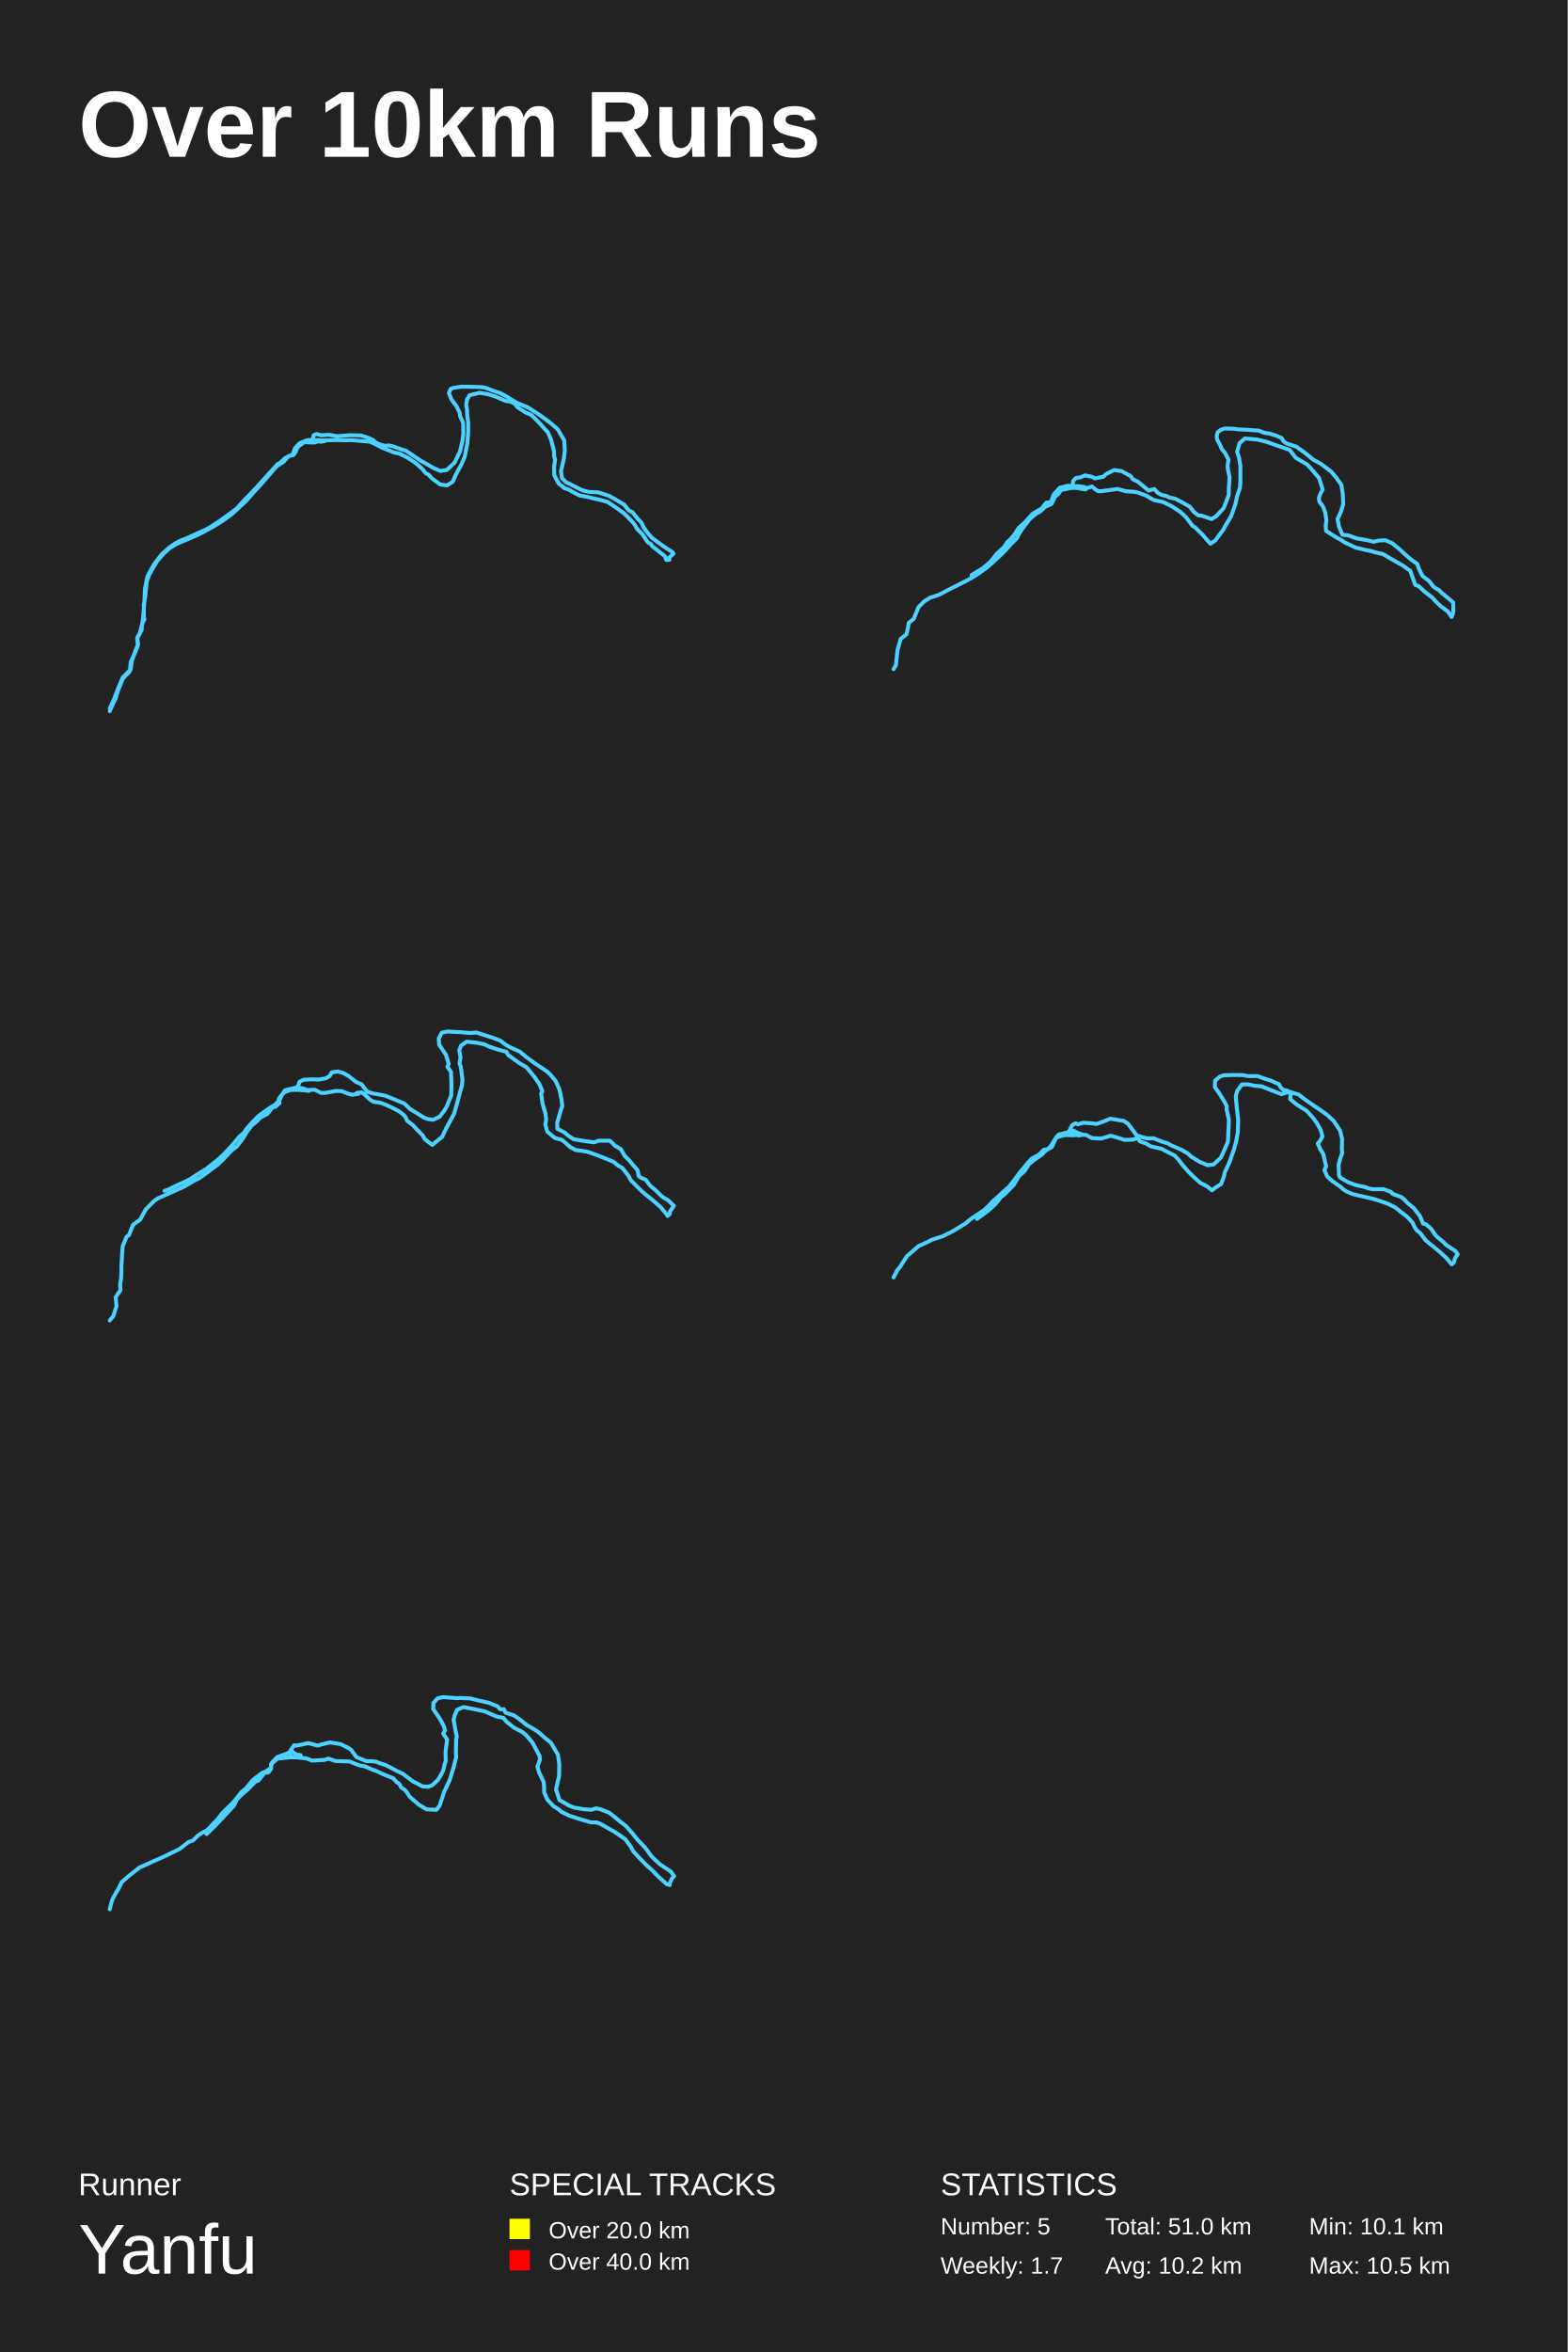
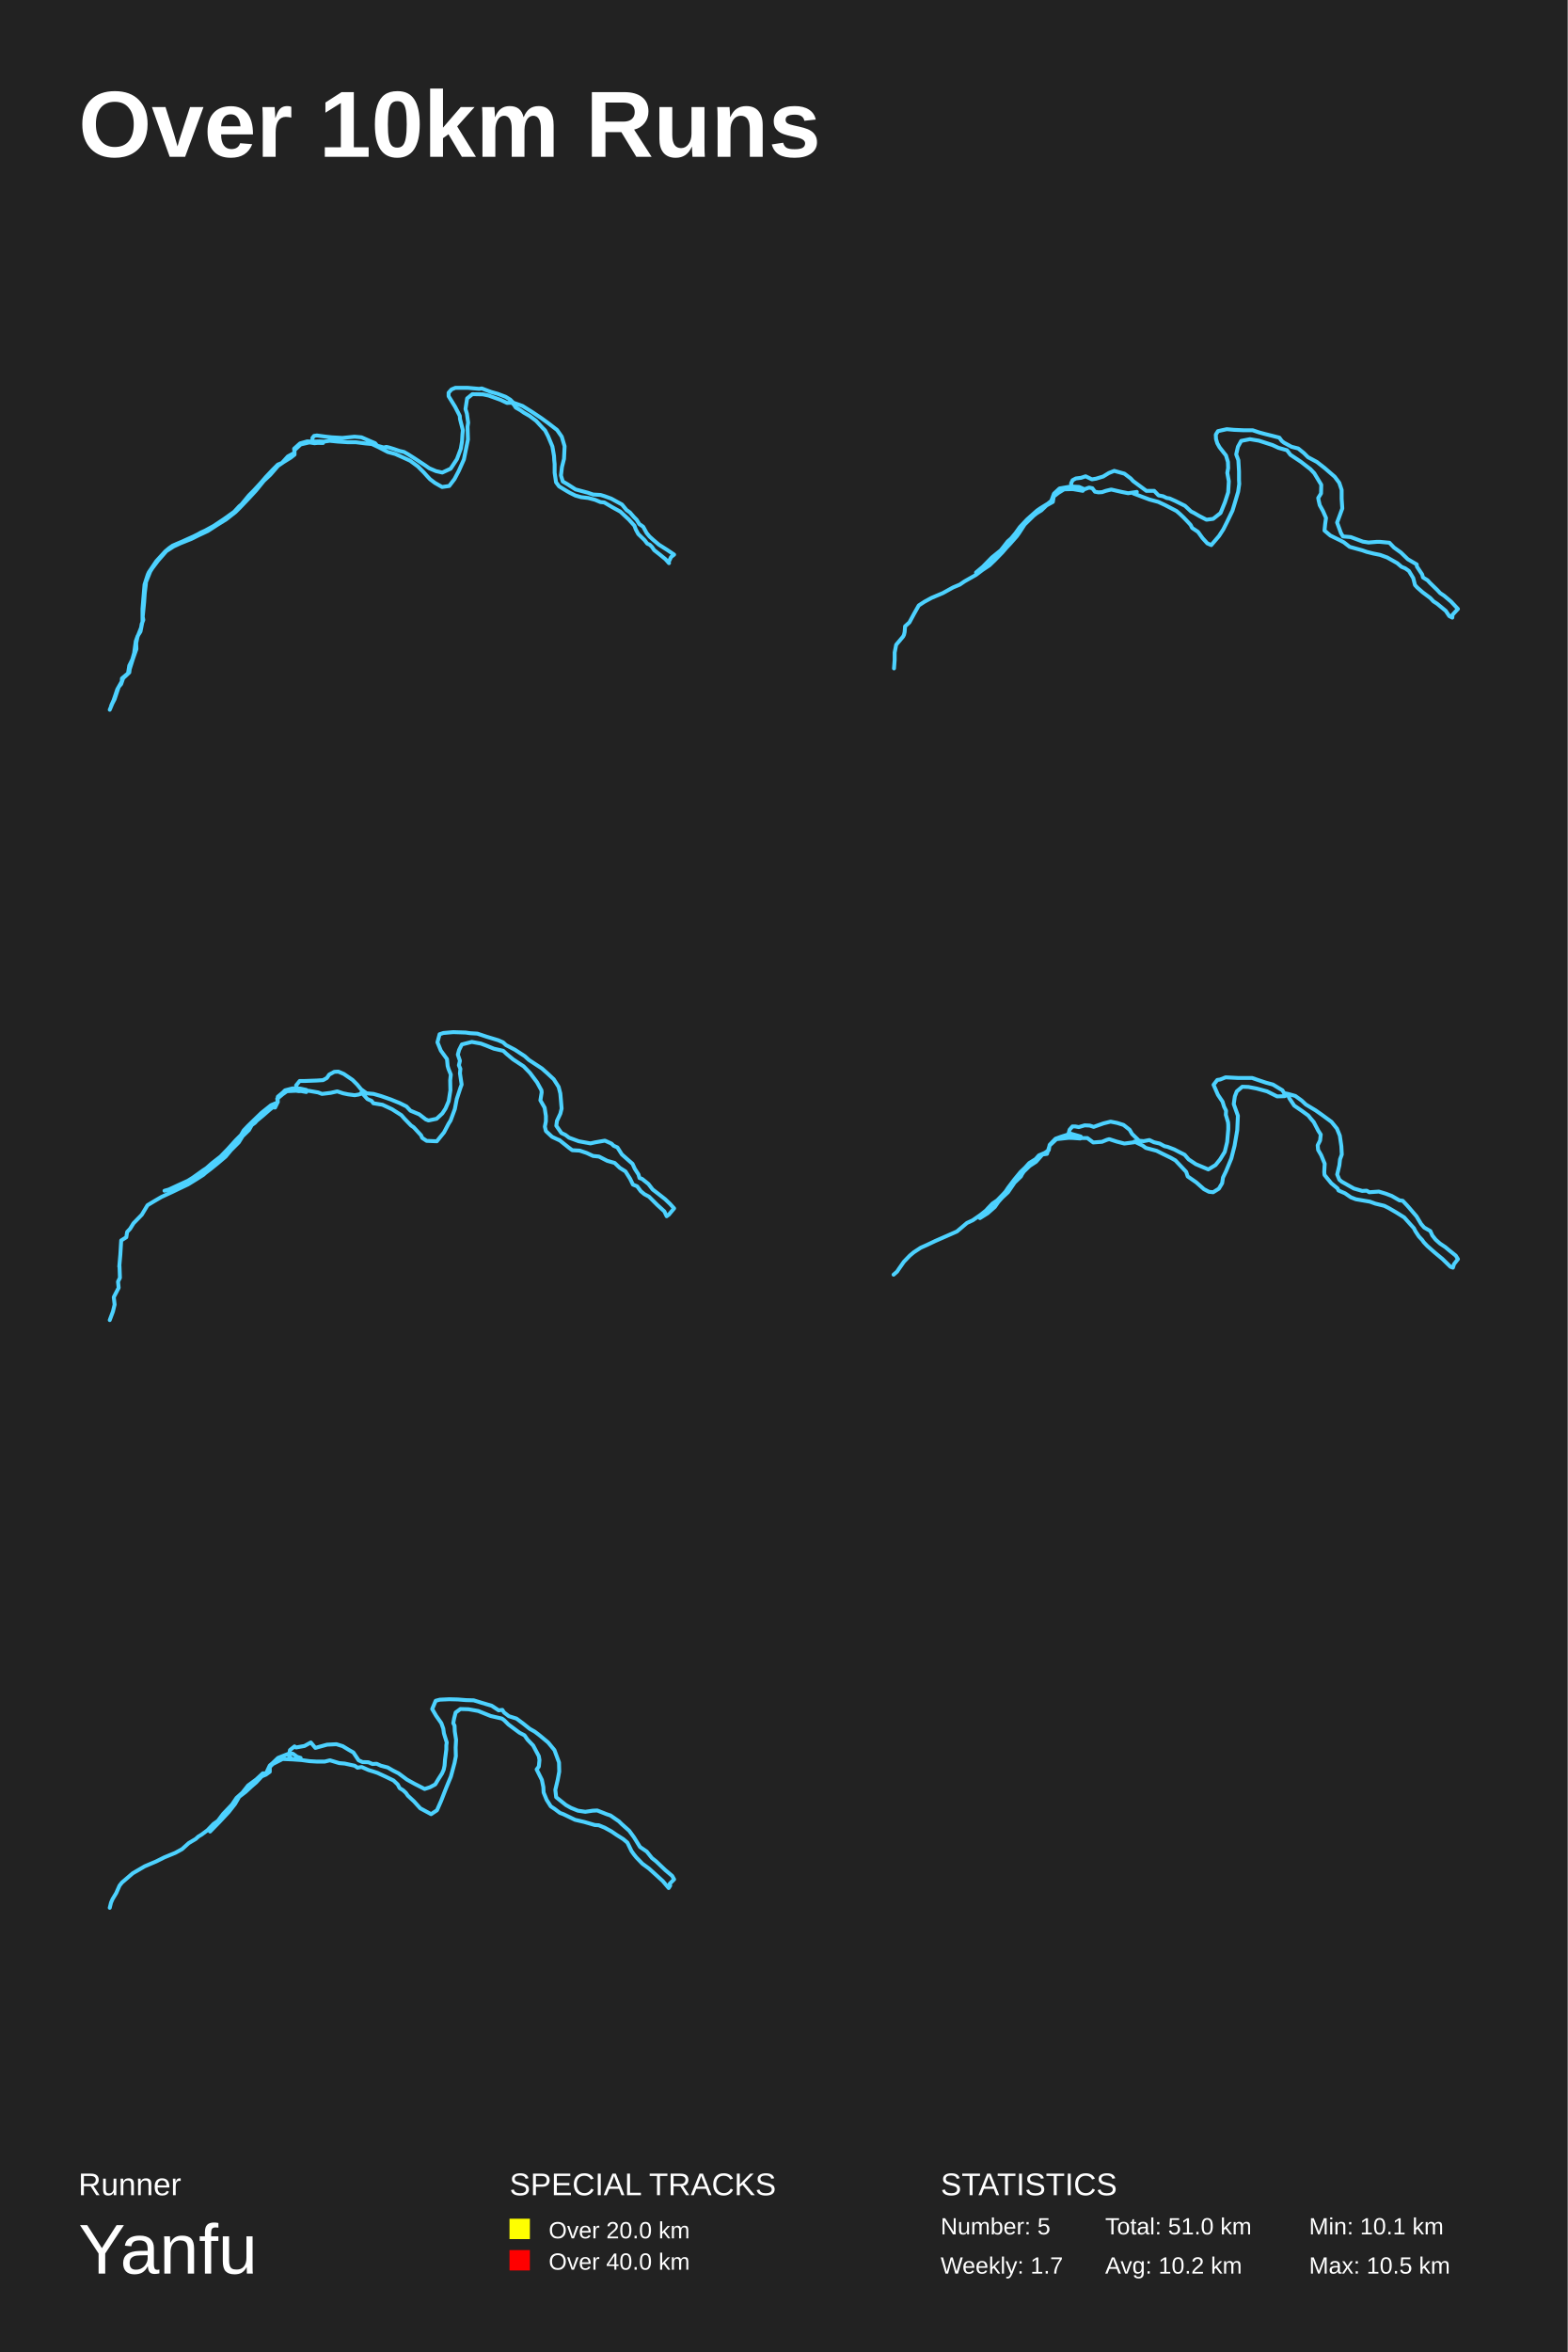
<svg xmlns="http://www.w3.org/2000/svg" baseProfile="full" height="300mm" version="1.1" viewBox="0,0,200,300" width="200mm">
  <defs />
  <rect fill="#222222" height="300" width="200" x="0" y="0" />
  <text fill="#FFFFFF" style="font-size:12px; font-family:Arial; font-weight:bold;" x="10" y="20">Over 10km Runs</text>
  <text fill="#FFFFFF" style="font-size:4px; font-family:Arial" x="10" y="280">Runner</text>
  <text fill="#FFFFFF" style="font-size:9px; font-family:Arial" x="10" y="290">Yanfu</text>
  <text fill="#FFFFFF" style="font-size:4px; font-family:Arial" x="65" y="280">SPECIAL TRACKS</text>
  <rect fill="yellow" height="2.6" width="2.6" x="65" y="283" />
  <text fill="#FFFFFF" style="font-size:3px; font-family:Arial" x="70" y="285.5">Over 20.0 km</text>
  <rect fill="red" height="2.6" width="2.6" x="65" y="287" />
  <text fill="#FFFFFF" style="font-size:3px; font-family:Arial" x="70" y="289.5">Over 40.0 km</text>
  <text fill="#FFFFFF" style="font-size:4px; font-family:Arial" x="120" y="280">STATISTICS</text>
  <text fill="#FFFFFF" style="font-size:3px; font-family:Arial" x="120" y="285">Number: 5</text>
  <text fill="#FFFFFF" style="font-size:3px; font-family:Arial" x="120" y="290">Weekly: 1.7</text>
  <text fill="#FFFFFF" style="font-size:3px; font-family:Arial" x="141" y="285">Total: 51.0 km</text>
  <text fill="#FFFFFF" style="font-size:3px; font-family:Arial" x="141" y="290">Avg: 10.2 km</text>
  <text fill="#FFFFFF" style="font-size:3px; font-family:Arial" x="167" y="285">Min: 10.1 km</text>
  <text fill="#FFFFFF" style="font-size:3px; font-family:Arial" x="167" y="290">Max: 10.5 km</text>
-   <polyline fill="none" opacity="1" points="14.0,90.37 14.544,89.204 14.803,88.504 14.933,88.141 15.321,87.208 15.658,86.405 15.995,86.094 16.591,85.472 16.669,84.461 17.161,83.399 17.575,82.388 17.498,81.351 17.834,80.755 18.171,79.46 18.301,78.293 18.43,76.609 18.482,75.157 18.793,73.576 19.104,72.955 19.622,72.022 20.633,70.7 21.565,69.87 22.058,69.508 22.602,69.171 23.068,68.937 24.001,68.575 25.244,68.004 25.607,67.849 26.203,67.564 26.799,67.253 27.991,66.475 29.286,65.542 30.193,64.869 30.763,64.221 31.462,63.495 32.136,62.795 32.991,61.888 33.561,61.24 34.571,60.126 35.426,59.193 35.737,59.037 36.385,58.415 37.344,57.975 37.603,57.223 38.199,56.549 39.131,56.161 39.805,56.109 40.686,56.135 41.074,56.161 41.567,56.161 42.759,56.135 43.899,56.161 44.754,56.135 46.023,56.238 47.215,56.342 47.888,56.653 48.718,57.094 50.194,57.69 50.997,57.871 52.112,58.441 53.096,59.115 53.873,59.815 54.314,60.359 54.677,60.541 55.117,61.033 56.153,61.785 57.034,61.914 57.76,61.448 58.122,60.592 58.874,59.219 59.288,58.26 59.625,56.549 59.729,55.15 59.729,53.906 59.599,52.895 59.573,52.17 59.47,51.651 59.573,50.977 59.91,50.407 61.205,50.096 62.242,50.278 63.175,50.563 64.548,51.159 65.04,51.211 65.506,51.392 65.765,51.599 65.999,51.936 66.698,52.377 67.009,52.584 67.786,52.921 68.719,53.854 69.444,54.658 69.885,55.124 70.299,56.083 70.662,57.456 70.688,58.156 70.818,58.649 70.688,59.556 70.714,60.618 71.284,61.681 72.035,62.277 72.528,62.432 73.149,62.795 73.978,63.21 74.885,63.365 75.74,63.573 76.44,63.728 76.751,63.806 77.554,64.039 78.849,64.92 79.678,65.542 80.093,65.957 80.715,66.605 81.026,66.994 81.259,67.46 81.932,68.108 82.451,68.886 82.71,69.223 83.046,69.378 83.228,69.689 83.668,70.026 84.808,70.933 85.015,71.425 85.404,71.4 85.352,71.14 85.922,70.622 85.767,70.415 84.73,69.741 83.772,69.041 83.202,68.626 82.71,68.082 82.166,67.357 81.829,66.657 81.362,66.19 81.181,65.957 80.715,65.361 80.222,65.102 79.601,64.35 78.642,63.78 77.683,63.236 76.802,62.951 76.258,62.795 75.17,62.743 74.289,62.536 72.838,61.81 72.243,61.525 71.698,61.007 71.569,60.1 71.932,58.519 72.061,57.456 71.983,56.187 71.18,54.787 70.455,54.139 69.548,53.439 68.564,52.74 67.346,51.962 66.024,51.418 65.247,50.977 64.781,50.666 63.848,50.148 62.838,49.811 61.905,49.448 61.335,49.371 60.299,49.345 58.874,49.319 57.837,49.474 57.501,49.604 57.267,50.122 57.604,50.977 58.252,51.833 58.666,52.714 58.692,53.051 59.081,53.932 59.107,55.072 59.107,55.409 58.977,56.29 58.692,57.56 57.993,59.011 57.008,59.944 56.179,60.074 55.143,59.608 54.677,59.322 53.614,58.726 52.319,57.845 51.775,57.482 51.412,57.379 50.712,57.145 50.091,56.912 49.547,56.809 49.21,56.886 48.666,56.757 48.044,56.524 47.603,56.135 47.059,55.876 46.023,55.539 44.598,55.513 43.018,55.642 42.007,55.461 40.971,55.513 40.375,55.357 40.012,55.513 39.935,55.876 40.064,56.187 40.919,56.342 41.437,56.264 40.453,56.316 40.116,56.446 38.82,56.394 37.965,57.016 37.732,57.612 37.421,58.053 36.825,58.156 36.204,58.882 35.349,59.426 34.986,59.815 34.053,60.903 33.25,61.836 32.266,62.899 31.411,63.884 30.374,64.843 29.623,65.542 28.379,66.449 27.291,67.123 25.918,67.875 25.244,68.212 23.819,68.834 22.472,69.404 21.669,69.896 20.866,70.622 20.037,71.581 19.493,72.488 19.026,73.343 18.715,74.198 18.664,74.743 18.534,76.039 18.353,77.127 18.353,78.656 18.43,78.993 18.119,79.589 18.068,80.341 17.524,81.403 17.627,82.155 17.264,83.036 16.798,84.358 16.694,85.317 16.513,85.679 16.073,86.12 15.632,86.612 15.425,87.183 15.036,88.141 14.751,89.1 14.363,89.878 14.0,90.707" stroke="#4DD2FF" stroke-dasharray="none" stroke-linecap="round" stroke-linejoin="round" stroke-width="0.5" />
-   <polyline fill="none" opacity="1" points="114.0,85.345 114.303,84.821 114.469,83.194 114.524,82.835 114.91,81.484 115.626,80.933 115.709,80.657 115.847,79.995 115.93,79.444 116.564,78.948 117.17,77.459 117.832,76.769 118.631,76.245 119.734,75.887 121.222,75.115 122.545,74.453 123.207,74.122 124.116,73.626 124.998,73.047 125.881,72.413 126.57,71.806 127.727,70.731 128.361,70.097 128.913,69.462 129.74,68.635 130.043,68.029 130.401,67.477 131.394,66.181 132.221,65.492 132.662,65.271 133.323,64.665 134.15,64.279 134.591,63.369 135.005,63.01 135.363,62.514 136.631,62.238 137.127,62.238 138.202,62.238 138.864,62.211 139.305,62.045 139.718,62.404 140.104,62.652 140.462,62.652 141.096,62.569 141.51,62.514 142.585,62.376 143.605,62.652 144.735,62.734 145.149,62.817 146.196,63.203 147.188,63.782 148.374,64.03 149.504,64.582 150.551,65.271 150.91,65.602 151.296,65.961 151.819,66.65 152.15,67.091 152.453,67.256 153.363,68.139 154.025,68.911 154.41,69.352 155.044,68.938 156.064,67.56 156.285,67.146 157.057,65.85 157.608,64.306 157.828,63.286 158.187,62.211 158.242,61.438 158.242,60.198 158.242,59.453 158.077,58.405 157.828,57.633 158.132,56.53 158.821,55.924 160.392,56.062 161.605,56.365 162.763,56.779 163.893,57.165 164.527,57.385 165.326,58.405 166.787,59.26 167.338,59.867 168.276,60.97 168.744,62.431 168.413,63.065 168.248,63.534 168.331,64.003 168.799,64.637 169.075,65.409 169.213,66.374 169.13,67.119 169.185,67.725 170.536,68.58 170.867,68.745 171.611,69.214 172.962,69.848 174.202,70.152 174.919,70.29 175.47,70.455 176.435,70.676 177.565,71.337 178.585,71.916 179.026,72.165 179.605,72.606 179.908,72.771 180.459,74.343 180.57,74.619 180.983,74.756 181.81,75.528 182.692,76.19 183.188,76.742 183.877,77.376 184.732,78.01 185.173,78.699 185.311,78.424 185.421,77.955 185.394,76.852 184.787,76.328 183.905,75.611 183.629,75.308 182.913,74.867 182.306,74.095 181.672,73.626 181.452,73.433 180.956,72.385 180.818,71.944 180.018,71.365 179.274,70.731 178.502,70.014 177.62,69.297 176.766,68.911 175.911,68.938 175.25,69.104 174.312,68.883 173.044,68.663 172.052,68.304 171.253,68.194 170.812,67.146 170.646,66.181 171.06,65.299 171.363,64.306 171.308,62.955 171.115,61.825 170.426,60.859 169.819,60.143 168.496,59.15 167.531,58.626 166.704,57.937 166.263,57.606 165.381,56.972 164.141,56.558 163.755,56.31 163.507,55.869 162.818,55.565 162.018,55.317 161.302,55.207 160.613,54.931 159.179,54.821 157.911,54.766 157.387,54.683 156.257,54.655 155.761,54.821 155.348,55.124 155.21,55.648 155.292,56.089 155.651,56.751 155.871,57.275 156.285,57.771 156.726,58.626 156.616,59.37 156.643,59.812 156.864,60.887 156.781,62.128 156.753,63.148 156.119,64.802 155.182,65.823 154.576,66.209 153.28,65.768 152.867,65.74 152.315,65.299 151.764,64.609 151.02,64.196 150.579,63.948 149.945,63.617 149.173,63.451 148.87,63.286 148.153,63.12 147.685,62.845 147.271,62.376 146.527,62.569 145.204,61.466 144.515,61.108 144.239,60.722 143.081,60.087 142.144,59.95 141.096,60.473 140.766,60.804 139.691,61.025 139.277,60.804 138.423,60.639 137.816,60.887 137.265,60.97 136.907,61.328 136.851,61.825 137.072,62.183 137.816,62.321 138.505,62.431 138.285,62.1 137.651,62.018 136.19,61.962 135.198,62.211 134.426,63.093 134.067,64.03 133.489,64.113 132.882,64.858 131.752,65.519 130.704,66.677 129.933,67.367 129.381,68.222 128.913,68.773 128.499,69.159 128.031,69.848 127.204,70.593 126.349,71.668 125.44,72.44 123.951,73.35" stroke="#4DD2FF" stroke-dasharray="none" stroke-linecap="round" stroke-linejoin="round" stroke-width="0.5" />
-   <polyline fill="none" opacity="1" points="14.0,168.43 14.459,167.864 14.863,166.595 14.755,165.462 15.376,164.545 15.322,163.897 15.457,162.953 15.484,162.089 15.484,161.549 15.538,160.632 15.646,158.986 16.131,157.772 16.455,157.529 16.779,156.719 16.967,156.233 17.885,155.559 18.586,154.264 19.719,153.13 20.124,152.86 21.58,152.213 22.552,151.781 23.496,151.349 24.979,150.486 25.438,150.27 26.301,149.649 26.733,149.325 27.785,148.543 28.567,147.787 29.43,146.843 30.24,146.195 31.022,145.17 31.562,144.279 32.155,143.497 32.506,143.254 32.83,142.957 33.18,142.579 34.124,142.067 34.826,141.176 35.123,141.176 35.662,140.69 35.554,140.232 35.797,139.827 36.309,139.314 37.092,139.017 38.117,139.017 39.169,139.044 40.14,138.99 40.949,139.395 41.516,139.395 42.838,139.152 43.593,139.179 44.402,139.503 44.915,139.638 45.724,139.53 45.535,139.395 46.156,139.341 46.426,139.53 47.208,140.259 47.64,140.528 48.557,140.663 49.258,140.933 50.013,141.284 50.958,141.77 51.659,142.363 51.956,142.957 52.684,143.524 53.278,144.171 53.925,144.819 54.195,145.305 55.139,146.033 56.407,145.008 56.919,143.929 57.405,143.038 57.918,142.094 58.241,140.987 58.7,139.26 58.943,138.424 58.997,137.695 58.835,136.454 58.781,136.049 58.619,135.617 58.754,134.889 58.592,133.971 58.808,133.378 59.536,132.865 60.777,133 61.748,133.189 62.369,133.485 63.583,133.89 64.608,134.16 64.824,134.565 66.199,135.563 67.17,136.13 68.142,137.317 68.789,138.235 69.194,139.152 69.032,139.476 69.221,140.798 69.598,142.094 69.679,142.768 69.571,143.416 69.706,143.982 69.841,144.36 70.785,145.143 71.676,145.386 72.134,145.763 72.728,146.303 73.429,146.681 74.751,146.87 75.075,146.951 76.127,147.329 77.098,147.706 78.285,148.192 78.824,148.651 79.391,148.975 80.173,149.973 80.497,150.567 81.063,151.133 81.441,151.511 81.9,151.97 82.385,152.375 83.194,153.022 84.247,153.94 85.002,154.83 85.164,155.1 85.46,154.83 85.46,154.533 85.973,153.805 85.245,153.103 84.516,152.671 83.572,151.754 82.952,151.241 82.385,150.486 81.765,150.216 81.495,150.027 81.333,149.244 80.821,148.678 80.254,147.976 79.714,147.463 79.202,146.573 78.447,146.141 78.204,145.871 77.799,145.494 76.423,145.494 75.776,145.709 74.616,145.548 73.186,145.305 72.512,144.873 71.972,144.414 71.109,143.982 71.082,143.2 71.217,142.768 71.541,141.608 71.729,141.095 71.649,140.286 71.379,138.99 70.893,137.884 70.192,137.047 69.787,136.67 68.708,135.941 68.25,135.644 67.117,134.808 66.307,134.133 65.039,133.566 64.419,133.189 63.825,132.73 62.908,132.379 61.883,132.055 60.804,131.705 59.887,131.758 58.7,131.651 57.054,131.57 56.353,131.731 55.975,132.46 56.029,133.27 56.892,134.538 57.243,135.698 57.081,136.076 57.54,136.724 57.567,137.56 57.594,138.262 57.567,139.719 56.973,141.176 56.704,141.635 56.083,142.444 55.274,142.822 54.599,142.741 54.087,142.552 53.143,141.959 52.333,141.473 51.605,140.771 50.958,140.501 50.337,140.232 49.177,139.773 48.53,139.638 47.613,139.476 46.857,139.26 46.129,138.316 45.401,137.992 44.456,137.236 43.782,136.859 43.081,136.67 42.325,136.778 42.055,137.263 41.516,137.56 40.653,137.695 39.789,137.668 38.764,137.722 38.225,137.965 37.982,138.613 38.36,139.044 38.872,139.071 39.412,139.152 38.818,138.882 37.901,138.694 36.768,138.963 36.363,139.071 35.986,139.611 35.662,140.313 35.123,140.879 34.151,141.5 33.018,142.309 32.236,143.092 31.454,143.982 31.13,144.468 30.51,145.008 29.781,145.898 28.648,147.14 27.704,148.003 27.138,148.435 26.355,149.083 25.492,149.595 24.332,150.351 23.658,150.702 22.578,151.187 21.419,151.754 20.987,151.889" stroke="#4DD2FF" stroke-dasharray="none" stroke-linecap="round" stroke-linejoin="round" stroke-width="0.5" />
-   <polyline fill="none" opacity="1" points="124.636,155.473 125.972,154.498 126.891,153.69 127.476,152.994 127.671,152.715 128.227,152.27 129.341,151.128 130.009,149.986 130.566,149.513 130.761,149.29 131.262,148.51 131.93,147.953 132.905,147.285 133.406,146.755 134.186,146.31 134.742,145.112 135.745,144.778 136.886,144.806 137.749,144.75 138.529,144.75 139.309,145.168 140.478,145.224 141.258,145.001 141.536,144.889 141.842,144.889 143.457,145.391 144.515,145.363 145.128,145.168 145.434,145.586 146.158,145.836 146.826,146.226 148.19,146.533 149.081,147.006 149.861,147.396 150.334,147.897 150.835,148.566 151.643,149.485 152.394,150.209 153.09,150.849 153.954,151.295 154.622,151.824 155.095,151.462 155.791,151.017 156.153,150.042 156.237,149.568 156.849,148.259 157.434,146.56 157.712,145.558 157.907,144.472 157.963,142.856 157.768,141.13 157.657,139.848 157.824,139.18 158.436,138.317 159.216,138.317 160.051,138.484 160.942,138.567 162.557,139.208 163.503,139.57 164.172,139.347 164.701,139.375 164.589,140.183 165.452,140.907 166.705,141.687 167.179,142.216 167.541,142.606 167.958,143.191 168.487,144.11 168.71,144.945 168.487,145.391 168.125,145.864 168.404,146.533 168.821,147.201 169.183,148.761 168.961,149.234 169.323,150.07 170.019,150.682 171.021,151.379 171.383,151.713 171.828,151.991 172.552,152.298 173.944,152.632 175.169,152.91 175.977,153.161 177.09,153.551 177.981,153.997 178.9,154.721 179.541,155.222 180.209,155.946 180.459,156.503 180.71,156.893 181.239,157.339 181.601,157.84 181.907,158.23 182.659,158.843 183.717,159.706 184.552,160.486 185.193,161.266 185.471,161.043 185.638,160.458 185.972,159.984 185.638,159.539 184.524,158.815 184.079,158.369 183.327,157.756 183.021,157.394 182.603,156.754 181.935,156.169 181.545,156.058 181.155,155.111 180.348,154.08 179.596,153.467 179.179,153.022 178.789,152.688 177.703,152.298 177.425,152.019 176.534,151.685 175.114,151.685 174.557,151.574 174.223,151.434 172.97,151.156 171.995,150.794 170.993,150.209 170.826,149.93 170.77,148.566 171.021,147.674 171.244,147.062 171.188,146.644 171.216,145.251 170.965,144.221 170.158,142.996 169.323,142.216 168.265,141.464 167.513,140.962 166.288,140.099 165.703,139.626 164.617,139.291 164.088,139.069 163.754,139.041 163.309,138.623 163.197,138.317 162.167,137.843 161.415,137.62 160.441,137.258 159.271,137.258 158.492,137.119 157.267,137.119 156.125,137.147 155.596,137.342 155.012,137.843 154.984,138.651 155.568,139.486 156.292,140.656 156.515,141.13 156.487,141.519 156.738,142.606 156.766,142.94 156.766,143.302 156.71,144.416 156.654,145.641 155.903,147.34 155.735,147.674 154.817,148.538 154.065,148.621 153.063,148.204 151.977,147.535 151.559,147.145 150.752,146.672 150.251,146.449 149.415,146.087 148.914,145.808 148.385,145.669 147.745,145.419 147.188,145.196 146.297,145.196 145.768,145.057 144.988,144.806 144.348,143.915 143.875,143.302 143.346,142.968 142.483,142.828 141.619,142.689 140.784,143.051 139.893,143.358 139.476,143.302 138.863,143.246 138.167,143.218 137.499,143.413 137.22,143.274 136.803,143.497 136.469,144.137 136.719,144.667 137.666,144.834 138.139,144.722 137.471,144.5 136.97,144.221 135.828,144.527 135.049,144.722 134.742,145.084 134.102,146.115 133.712,146.56 133.183,146.644 132.515,147.312 131.652,147.758 131.095,148.343 130.594,148.983 130.176,149.457 129.397,150.515 128.673,151.434 128.367,151.685 127.81,152.186 127.002,152.938 126.668,153.217 126.139,153.802 125.527,154.359 124.998,154.721 123.828,155.501 123.132,156.085 121.573,157.032 120.237,157.701 118.9,158.118 118.316,158.425 117.174,158.954 116.506,159.539 115.726,160.207 115.058,161.21 114.863,161.544 114.473,162.018 114.0,162.937" stroke="#4DD2FF" stroke-dasharray="none" stroke-linecap="round" stroke-linejoin="round" stroke-width="0.5" />
-   <polyline fill="none" opacity="1" points="26.355,233.94 27.543,232.779 28.704,231.534 29.865,230.29 30.224,229.516 30.943,228.797 31.606,228.244 32.546,227.277 32.988,227.083 33.734,226.143 34.26,226.06 34.591,225.59 34.564,225.037 35.393,224.318 36.968,224.153 37.797,224.153 39.096,224.291 39.787,224.567 41.363,224.484 41.888,224.318 42.828,224.623 43.574,224.65 44.597,224.678 45.481,225.037 45.896,225.176 46.587,225.314 47.526,225.728 47.886,225.839 48.964,226.337 50.152,226.807 50.622,227.332 50.926,227.498 51.175,227.996 51.617,228.272 51.921,228.631 52.253,229.157 53.413,230.18 54.436,230.788 55.68,230.843 56.094,230.29 56.647,228.604 57.366,227.056 57.836,225.535 58.195,224.153 58.167,223.6 58.195,221.858 58.278,221.526 58.029,220.282 57.946,219.784 57.863,219.397 58.002,218.817 58.306,218.098 59.107,217.738 60.296,217.96 61.843,218.291 63.308,218.927 64.22,219.121 64.607,219.591 65.575,220.365 66.68,220.945 67.178,221.388 67.952,222.3 68.394,223.157 68.836,223.959 68.891,224.429 68.56,225.341 68.781,226.088 69.361,227.304 69.417,227.913 69.417,228.604 69.831,229.544 70.605,230.373 71.351,230.843 71.6,231.092 72.678,231.617 74.253,232.115 75.414,232.447 76.078,232.447 76.575,232.613 77.625,233.221 78.372,233.636 78.952,234.023 79.781,234.603 80.472,235.543 80.776,236.124 81.136,236.511 81.384,236.787 82.462,237.893 83.236,238.585 83.955,239.331 85.06,240.326 85.447,240.437 85.364,240.382 85.724,239.608 86.0,239.303 85.585,238.723 84.176,237.783 83.236,236.898 83.043,236.677 82.296,235.654 81.357,234.686 80.666,233.829 79.836,232.889 79.173,232.392 78.482,231.811 77.708,231.203 76.63,230.788 76.05,230.65 75.442,230.843 74.447,230.76 73.258,230.567 72.623,230.318 71.379,229.599 70.937,228.244 71.102,227.47 71.324,226.53 71.351,225.01 71.185,223.821 70.273,222.273 69.417,221.581 68.864,221.084 68.587,220.863 68.117,220.558 67.205,220.033 66.127,219.176 65.547,218.789 64.497,218.457 64.276,218.015 63.806,218.015 63.502,217.655 62.341,217.185 60.987,216.881 59.964,216.632 58.637,216.577 58.306,216.605 56.537,216.467 55.818,216.632 55.293,217.213 55.265,217.987 56.15,219.287 56.592,220.116 56.785,220.697 56.537,221.111 57.034,221.858 57.007,222.217 56.951,222.577 56.841,223.461 56.868,224.623 56.702,225.12 56.537,225.839 56.233,226.42 55.873,227.028 55.127,227.719 54.602,227.913 53.911,227.857 53.137,227.443 52.722,227.249 51.396,226.254 50.539,225.839 49.876,225.48 49.157,225.12 48.273,224.844 47.996,224.706 47.443,224.65 46.697,224.623 46.172,224.401 45.481,224.125 44.79,223.185 44.403,222.936 43.463,222.466 42.081,222.245 40.948,222.521 40.534,222.66 40.064,222.521 39.29,222.328 38.516,222.521 37.77,222.66 37.521,222.604 36.913,223.517 37.134,224.07 37.714,224.153 38.433,224.18 38.322,223.848 37.853,223.821 37.245,223.406 36.332,223.766 35.365,224.125 34.702,224.816 34.564,225.507 33.845,226.005 33.458,226.116 32.242,227.056 31.385,228.106 30.832,228.549 29.865,229.765 29.34,230.318 29.008,230.622 28.372,231.258 27.709,232.115 27.239,232.585 26.465,233.414 25.608,233.884 25.249,234.133 24.641,234.742 24.033,234.963 22.9,235.847 21.711,236.428 20.91,236.815 19.362,237.506 17.814,238.197 16.432,239.276 15.52,240.078 15.078,240.99 14.829,241.377 14.387,242.179 14.221,242.621 14.0,243.533" stroke="#4DD2FF" stroke-dasharray="none" stroke-linecap="round" stroke-linejoin="round" stroke-width="0.5" />
+   <polyline fill="none" opacity="1" points="14.182,90.012 14.493,89.311 14.753,88.557 14.961,87.934 15.532,86.921 15.558,86.531 16.337,85.882 16.493,84.895 16.882,84.116 17.116,83.285 17.323,81.779 17.557,81.129 17.921,80.558 18.18,79.259 18.18,77.675 18.31,76.091 18.44,74.558 18.855,73.286 18.985,73 19.946,71.571 21.088,70.325 21.582,69.909 22.023,69.597 22.62,69.338 23.114,69.13 24.671,68.429 25.295,68.117 25.606,67.935 26.177,67.675 27.268,67.078 28.592,66.195 29.864,65.286 30.539,64.559 30.799,64.351 31.76,63.182 32.357,62.585 33.266,61.598 33.915,60.845 34.798,59.91 35.447,59.26 35.966,59.053 36.719,58.222 37.576,57.754 37.524,57.235 38.277,56.559 39.186,56.3 39.861,56.326 40.77,56.3 41.315,56.326 42.068,56.222 43.106,56.326 44.327,56.403 45.365,56.403 46.612,56.559 47.442,56.637 48.273,57.027 49.468,57.65 50.428,57.91 51.363,58.325 52.324,58.767 53.31,59.494 54.063,60.247 54.479,60.715 54.868,61.13 55.492,61.598 56.4,62.117 57.309,61.988 57.984,61.104 58.529,60.066 59.179,58.611 59.386,57.598 59.698,56.066 59.646,54.43 59.724,53.91 59.568,52.767 59.386,52.17 59.464,51.65 59.594,50.819 60.269,50.274 61.619,50.3 62.346,50.456 63.852,51.001 64.683,51.391 65.306,51.365 65.566,51.624 65.799,51.988 66.397,52.326 66.838,52.637 67.565,53.053 68.396,53.676 69.253,54.611 69.538,54.897 69.928,55.65 70.473,56.949 70.681,58.17 70.707,58.689 70.759,59.208 70.759,60.299 70.94,61.52 71.33,62.039 72.317,62.637 72.68,62.845 73.407,63.208 74.134,63.416 75.043,63.52 75.926,63.754 76.601,64.039 77.094,64.091 78.107,64.689 79.145,65.26 79.95,66.013 80.21,66.247 80.937,67.052 81.119,67.546 81.43,68.117 82.235,68.896 82.573,69.338 82.91,69.494 83.17,69.753 83.455,70.169 84.182,70.74 84.884,71.312 85.351,71.831 85.273,71.753 85.611,71.052 86.0,70.74 85.117,70.143 84.053,69.468 83.378,68.896 82.858,68.429 82.495,67.987 82.053,67.182 81.56,66.844 81.223,66.299 80.859,65.935 80.366,65.364 79.924,65.052 79.353,64.351 77.977,63.598 77.12,63.286 76.601,63.13 75.666,63.078 74.991,62.845 73.433,62.429 72.42,61.78 71.797,61.416 71.564,60.637 71.693,59.572 71.953,58.533 72.031,56.923 71.668,55.702 71.07,54.845 69.928,53.962 69.071,53.339 67.903,52.56 66.656,51.78 65.488,51.365 65.098,50.975 64.501,50.612 63.463,50.222 62.632,49.988 61.463,49.547 61.126,49.599 59.698,49.469 58.088,49.469 57.595,49.677 57.231,50.092 57.231,50.534 58.062,51.884 58.529,52.793 58.659,53.053 58.685,53.443 59.049,54.871 58.997,55.416 58.945,56.3 58.789,57.235 58.296,58.559 57.491,59.78 56.426,60.273 55.621,60.092 54.765,59.728 54.245,59.364 52.947,58.507 52.09,57.962 51.545,57.65 50.974,57.52 50.299,57.287 49.624,57.079 49.286,57.001 48.948,57.079 48.118,56.845 47.858,56.533 47.313,56.3 46.118,55.78 45.235,55.702 43.678,55.858 42.327,55.78 41.6,55.702 40.432,55.546 40.069,55.598 39.861,55.858 39.861,56.248 40.094,56.481 41.211,56.507 41.159,56.429 40.12,56.533 39.471,56.429 38.355,56.689 37.576,57.416 37.576,57.988 37.083,58.377 36.2,58.923 35.473,59.416 35.161,59.78 34.486,60.559 33.655,61.338 32.643,62.585 31.63,63.676 30.669,64.689 30.046,65.312 28.852,66.247 27.761,66.922 26.515,67.727 25.295,68.299 24.412,68.74 22.984,69.312 22.153,69.701 21.218,70.299 20.154,71.519 19.427,72.48 19.167,72.896 18.622,74.247 18.596,74.61 18.466,75.675 18.388,76.818 18.206,78.662 18.284,79.077 18.076,79.597 17.999,80.064 17.531,81.259 17.375,82.038 17.401,82.791 16.96,84.038 16.545,85.363 16.493,85.778 16.051,86.194 15.714,86.506 15.454,87.259 15.142,87.622 14.623,89.181 14.338,89.726 14.0,90.531" stroke="#4DD2FF" stroke-dasharray="none" stroke-linecap="round" stroke-linejoin="round" stroke-width="0.5" />
+   <polyline fill="none" opacity="1" points="114.055,85.257 114.138,84.177 114.138,83.236 114.332,82.239 115.218,81.187 115.329,80.965 115.412,80.605 115.467,79.885 116.021,79.387 116.602,78.307 117.211,77.227 117.931,76.756 118.844,76.258 120.284,75.649 121.585,74.929 122.443,74.569 123.052,74.154 124.519,73.323 125.322,72.714 126.235,72.104 126.927,71.44 127.869,70.471 128.422,69.834 128.893,69.335 129.723,68.394 130,68.006 130.72,66.899 131.882,65.763 132.27,65.459 132.851,65.099 133.516,64.462 134.318,64.019 134.429,63.327 135.038,62.856 135.758,62.413 136.754,62.385 137.114,62.413 138.332,62.413 138.941,62.191 139.356,62.275 139.689,62.718 140.131,62.801 140.602,62.773 141.073,62.607 141.765,62.441 143.093,62.745 143.924,62.911 145.031,62.745 144.588,62.939 146.637,63.714 147.772,64.019 148.602,64.407 150.097,65.182 150.512,65.542 151.01,66.013 151.592,66.622 151.896,66.954 152.09,67.342 152.837,67.84 153.419,68.643 154.028,69.308 154.526,69.529 155.522,68.366 156.076,67.508 156.574,66.511 157.239,65.127 157.599,63.936 157.958,62.718 158.097,61.721 158.069,61.222 158.069,60.142 157.986,58.702 157.709,57.955 157.931,56.986 158.346,56.238 159.453,56.017 160.616,56.21 162.332,56.764 163.107,57.124 164.187,57.429 164.63,58.01 165.958,58.896 167.176,59.838 167.675,60.364 168.561,61.831 168.533,62.939 168.173,63.521 168.228,63.825 168.367,64.434 168.782,65.182 169.17,66.068 169.059,66.843 168.976,67.674 169.723,68.311 170.969,68.92 171.439,69.169 172.187,69.751 173.792,70.194 174.346,70.388 175.232,70.609 176.062,70.775 176.976,71.108 178.249,71.828 178.803,72.298 179.273,72.492 179.744,72.824 180.298,73.738 180.519,74.624 180.796,74.929 181.488,75.538 182.484,76.286 182.872,76.701 183.343,77.006 184.45,77.919 184.893,78.584 185.28,78.778 185.308,78.418 186.0,77.67 185.114,76.729 184.228,75.981 183.73,75.649 183.37,75.261 182.429,74.347 182.125,74.015 181.543,73.655 181.433,73.267 180.768,72.271 180.74,71.994 179.606,71.329 178.72,70.471 177.834,69.834 177.253,69.225 176.062,69.114 175.647,69.114 174.595,69.197 173.875,69.086 172.325,68.505 171.329,68.422 171.08,68.006 170.581,66.65 170.83,65.985 171.246,64.85 171.163,63.604 171.163,62.496 170.858,61.582 170.277,60.807 169.031,59.727 168.007,58.924 166.872,58.315 166.346,57.789 165.626,57.207 164.768,56.986 163.799,56.46 163.522,56.238 163.218,55.823 162.249,55.574 161.363,55.352 160.644,55.158 159.813,54.881 158.678,54.881 157.433,54.826 156.519,54.743 155.993,54.854 155.384,54.992 155.107,55.435 155.135,55.989 155.301,56.543 155.578,57.041 156.076,57.678 156.408,58.093 156.657,58.924 156.685,59.699 156.574,60.309 156.768,61.388 156.685,62.801 156.27,64.074 155.716,65.431 154.775,66.179 153.917,66.29 153.003,65.819 152.339,65.431 151.952,65.237 151.176,64.517 150.567,64.213 149.958,63.908 149.211,63.576 148.851,63.521 148.381,63.299 147.799,63.188 147.246,62.607 146.554,62.607 146.249,62.607 144.561,61.361 144.256,61.028 143.453,60.419 142.152,60.059 141.46,60.336 140.74,60.779 139.827,61.056 139.301,61.139 138.498,60.752 137.917,60.945 137.253,61.028 136.837,61.25 136.644,61.665 136.754,62.191 137.031,62.413 138.138,62.607 138.304,62.385 137.668,62.108 136.616,62.053 135.176,62.302 134.457,62.967 134.125,63.881 133.682,64.24 132.74,64.822 132.298,65.127 131.024,66.262 130.111,67.231 129.557,68.006 128.976,68.699 128.561,69.059 128.09,69.668 127.675,70.194 126.54,71.108 125.377,72.298 124.519,73.018" stroke="#4DD2FF" stroke-dasharray="none" stroke-linecap="round" stroke-linejoin="round" stroke-width="0.5" />
+   <polyline fill="none" opacity="1" points="14.0,168.378 14.406,167.294 14.623,166.401 14.514,165.453 15.137,164.261 15.056,163.475 15.3,162.988 15.246,161.498 15.219,161.552 15.354,160.008 15.462,158.221 16.112,157.814 16.22,157.137 16.599,156.731 17.033,156.027 18.089,154.943 18.82,153.724 19.768,153.156 20.607,152.668 22.015,152.018 22.909,151.585 23.992,151.07 25.048,150.42 25.941,149.851 26.212,149.607 26.889,149.093 27.728,148.415 28.785,147.522 29.461,146.709 30.463,145.707 30.951,144.921 31.763,144.136 32.115,143.513 32.521,143.215 32.765,142.944 33.577,142.267 34.417,141.536 34.796,141.238 35.094,141.265 35.446,140.533 35.364,140.154 36.041,139.585 36.61,139.179 37.774,139.125 38.126,139.179 39.345,139.125 40.59,139.342 41.078,139.531 42.188,139.396 43.027,139.206 43.759,139.45 44.408,139.585 45.248,139.694 45.735,139.613 46.006,139.531 46.114,139.342 46.873,140.181 47.414,140.425 47.631,140.723 48.795,140.913 49.553,141.265 50.014,141.481 51.205,142.24 51.611,142.7 52.451,143.567 52.775,143.784 53.723,144.813 53.859,145.138 54.427,145.517 55.727,145.571 56.648,144.434 57.216,143.35 57.487,142.917 58.029,141.454 58.272,140.181 58.76,138.692 58.895,138.339 58.678,136.904 58.733,136.335 58.543,135.875 58.678,135.306 58.408,134.52 58.57,133.924 58.922,133.22 60.195,132.895 61.359,133.112 62.009,133.356 63.011,133.762 64.202,134.033 64.608,134.412 65.448,135.116 66.802,136.01 67.614,136.85 68.508,138.042 69.076,139.071 69.103,139.342 68.941,140.344 69.483,141.292 69.645,142.348 69.645,143.025 69.51,143.703 69.645,144.271 70.43,145.003 71.405,145.463 71.351,145.409 72.569,146.384 73.003,146.709 73.95,146.763 74.844,147.061 75.656,147.44 76.414,147.522 77.47,148.063 78.418,148.334 79.068,148.957 79.799,149.418 80.395,150.366 80.747,151.097 81.288,151.314 81.749,151.937 82.209,152.316 82.805,152.641 83.861,153.697 84.754,154.51 85.052,155.133 85.377,154.889 85.404,154.835 86.0,154.131 85.486,153.562 84.863,152.966 83.969,152.262 83.265,151.72 82.724,151.016 81.911,150.366 81.586,150.257 81.451,149.797 80.991,149.093 80.693,148.443 79.799,147.657 79.339,147.251 78.77,146.357 78.283,146.14 78.012,145.869 77.173,145.49 75.927,145.707 75.331,145.842 73.842,145.571 72.596,145.111 72.136,144.759 71.622,144.515 70.972,143.594 71.053,142.971 71.486,142.05 71.649,141.4 71.595,140.75 71.486,139.477 71.27,138.637 70.647,137.662 69.835,136.904 69.131,136.281 68.345,135.766 67.479,135.198 66.937,134.71 65.692,133.897 64.554,133.301 64.175,132.949 63.552,132.679 62.117,132.245 60.899,131.839 59.978,131.785 59.41,131.703 57.839,131.649 56.566,131.758 56.079,131.92 55.808,132.949 56.241,134.006 57.027,135.089 57.108,135.956 57.216,136.335 57.514,137.066 57.433,137.798 57.46,139.071 57.243,140.452 56.837,141.4 56.431,142.023 55.7,142.7 54.671,142.917 54.319,142.782 53.48,142.132 52.369,141.671 51.855,141.129 50.988,140.696 50.311,140.425 49.851,140.236 48.605,139.802 47.658,139.531 46.764,139.45 46.06,138.935 45.573,138.339 44.977,137.744 43.867,136.985 43.163,136.687 42.648,136.714 41.998,137.066 41.701,137.5 41.213,137.771 40.374,137.825 38.885,137.879 38.235,137.879 37.774,138.448 37.91,138.881 38.343,139.152 39.074,139.288 39.074,139.017 38.316,138.854 37.314,138.827 36.366,139.071 36.068,139.369 35.446,139.883 35.419,140.615 34.579,140.967 33.361,141.942 32.575,142.7 31.628,143.621 31.086,144.19 30.761,144.759 30.084,145.436 29.055,146.574 28.135,147.522 27.024,148.388 26.32,149.011 25.941,149.255 24.615,150.203 23.965,150.609 22.719,151.178 21.555,151.72 20.986,151.883" stroke="#4DD2FF" stroke-dasharray="none" stroke-linecap="round" stroke-linejoin="round" stroke-width="0.5" />
+   <polyline fill="none" opacity="1" points="125.017,155.37 125.995,154.755 126.918,153.944 127.365,153.3 127.841,152.769 128.596,152.07 129.435,150.839 130.245,150.056 130.385,149.776 130.609,149.441 131.364,148.713 132.175,148.182 132.986,147.259 133.573,147.175 133.908,146.112 134.775,145.301 136.341,145.133 137.376,145.161 138.186,145.161 138.718,145.161 139.473,145.721 140.591,145.637 141.206,145.385 141.514,145.301 142.464,145.609 143.443,145.861 144.729,145.693 144.729,145.609 145.764,146.112 146.183,146.42 147.553,146.784 148.28,147.147 149.371,147.679 149.958,148.014 150.433,148.518 151.328,149.469 151.524,150.056 152.614,150.811 153.593,151.678 154.236,152.014 154.767,152.07 155.494,151.622 155.914,150.923 156.026,150.196 156.417,149.385 157.088,147.762 157.508,146.112 157.563,145.777 157.843,144.154 157.927,142.308 157.396,140.826 157.536,139.847 157.787,139.204 158.486,138.616 159.269,138.644 160.304,138.84 161.646,139.204 162.932,139.847 163.883,139.819 164.302,139.623 164.498,140.099 165.113,141.022 166.092,141.693 166.903,142.28 167.238,142.7 167.602,143.119 168.189,144.238 168.496,144.714 168.412,145.469 168.105,146.084 168.161,146.672 168.552,147.343 169,148.434 168.944,149.469 168.972,149.86 169.838,150.923 170.649,151.594 170.761,151.846 171.6,152.21 172.327,152.713 172.97,152.965 174.76,153.272 175.459,153.524 176.605,153.804 177.164,154.084 178.171,154.671 179.15,155.286 179.597,155.79 180.38,156.657 180.576,157.048 181.023,157.72 181.442,158.167 181.638,158.447 182.085,158.922 183.036,159.761 184.015,160.573 185.049,161.579 185.357,161.691 185.497,161.244 186.0,160.6 185.72,160.153 184.882,159.482 184.378,159.062 183.707,158.615 183.148,158.111 182.729,157.58 182.477,157.02 181.694,156.573 181.303,156.125 180.715,155.146 179.709,153.972 179.485,153.72 178.954,153.161 178.534,153.105 177.556,152.545 176.829,152.266 175.906,151.986 174.676,152.07 174.368,151.874 173.781,151.902 172.718,151.594 171.181,150.727 170.873,150.475 170.593,149.804 170.873,148.63 170.957,147.874 171.181,147.259 171.125,146.196 170.929,144.854 170.565,143.959 169.866,143.092 168.608,142.169 167.853,141.637 166.595,140.882 166.064,140.378 165.253,139.791 164.358,139.539 163.827,139.427 163.603,139.064 163.184,138.812 162.401,138.337 161.478,138.085 160.471,137.749 159.744,137.498 158.766,137.498 157.983,137.498 156.361,137.414 155.662,137.693 155.299,137.749 154.823,138.365 155.383,139.651 155.97,140.518 156.165,141.162 156.417,141.665 156.389,142.196 156.669,143.147 156.697,143.511 156.697,144.042 156.557,145.665 156.249,146.923 155.662,147.874 155.075,148.602 154.152,149.161 153.285,148.797 152.558,148.49 151.636,147.874 151.132,147.287 150.461,146.951 149.818,146.616 148.951,146.28 148.56,146.196 147.945,145.861 147.218,145.693 146.631,145.413 145.904,145.553 145.317,145.497 144.422,144.63 144.114,144.098 143.331,143.483 142.52,143.231 141.682,143.064 140.787,143.287 139.836,143.623 139.529,143.735 139.025,143.567 138.382,143.539 137.627,143.763 137.18,143.679 136.816,143.679 136.453,144.098 136.285,144.742 136.649,145.133 137.823,145.217 137.879,144.965 137.096,144.742 136.593,144.602 135.362,144.993 134.663,145.245 133.908,146.028 133.797,146.7 133.321,147.035 132.538,147.371 132.119,147.846 131.308,148.35 130.777,148.937 130.19,149.497 129.407,150.448 128.624,151.482 128.288,151.986 128.037,152.266 127.226,153.105 126.61,153.524 126.023,154.14 125.8,154.391 125.101,154.951 124.094,155.65 123.367,155.986 122.081,157.076 120.683,157.692 119.341,158.279 118.222,158.81 117.467,159.146 116.572,159.733 116.069,160.153 115.314,160.936 114.671,161.859 114.447,162.195 114.0,162.586" stroke="#4DD2FF" stroke-dasharray="none" stroke-linecap="round" stroke-linejoin="round" stroke-width="0.5" />
+   <polyline fill="none" opacity="1" points="26.799,233.616 27.99,232.397 29.181,231.122 29.985,230.097 30.511,229.183 31.342,228.545 32.09,227.852 32.699,227.326 33.392,226.578 33.918,226.356 34.417,225.996 34.417,225.386 34.805,224.998 36.052,224.361 37.326,224.416 38.489,224.499 39.487,224.638 40.429,224.693 41.426,224.693 42.091,224.527 43.282,224.887 43.975,224.943 45.249,225.22 45.609,225.469 46.135,225.386 47.022,225.774 47.659,225.968 48.158,226.134 49.238,226.633 50.208,227.104 50.734,227.603 50.983,228.074 51.427,228.351 51.787,228.684 52.036,229.044 52.812,229.764 53.615,230.651 55,231.399 55.748,230.901 56.275,229.709 56.912,228.074 57.521,226.605 57.992,224.86 58.159,224.001 58.131,222.92 58.186,221.922 58.02,220.841 57.992,220.121 57.826,219.788 57.937,219.179 58.131,218.431 58.74,217.987 59.765,218.015 61.012,218.237 62.591,218.874 64.032,219.206 64.336,219.428 64.863,219.955 66.275,221.008 66.913,221.34 67.301,221.894 68.021,222.643 68.741,224.001 68.824,224.499 68.741,225.331 68.464,225.691 69.129,227.021 69.323,227.963 69.351,228.628 69.738,229.57 70.265,230.402 70.763,230.734 71.428,231.233 71.871,231.399 73.367,232.12 74.559,232.397 75.888,232.785 76.387,232.813 77.135,233.118 77.994,233.589 78.686,234.06 79.518,234.586 80.044,235.03 80.57,236.11 80.847,236.498 81.18,236.914 81.955,237.718 82.786,238.327 83.645,239.103 84.559,239.935 85.307,240.821 85.501,240.516 85.446,240.267 86.0,239.713 85.751,239.269 84.864,238.521 83.701,237.413 83.174,236.997 82.509,236.166 81.651,235.584 80.875,234.337 80.265,233.505 79.296,232.646 78.963,232.314 77.883,231.566 77.384,231.399 76.193,230.928 75.611,230.956 74.669,231.095 73.728,230.956 72.841,230.596 72.204,230.236 70.957,229.238 70.846,228.296 71.151,227.021 71.345,225.968 71.317,224.804 70.736,223.225 69.932,222.255 68.935,221.423 68.658,221.202 68.215,220.869 67.578,220.509 66.746,219.844 65.888,219.206 64.918,218.902 64.309,218.431 64.087,218.098 63.616,218.153 62.73,217.571 61.427,217.184 60.43,216.879 59.433,216.851 58.408,216.768 57.327,216.74 56.109,216.796 55.582,216.934 55.139,217.987 55.638,218.846 56.302,219.788 56.552,220.481 56.635,221.091 56.884,221.894 56.995,222.255 56.94,222.615 56.94,223.141 56.773,224.444 56.718,225.192 56.607,225.719 56.386,226.217 55.942,226.91 55.527,227.603 54.862,227.963 54.169,228.185 53.255,227.714 52.923,227.548 51.925,226.993 50.845,226.19 50.125,225.829 49.46,225.442 48.601,225.22 48.047,224.97 47.521,224.998 46.994,224.776 46.246,224.749 45.748,224.527 45.083,223.529 44.501,223.197 43.725,222.726 42.922,222.476 41.731,222.532 40.623,222.837 40.235,222.947 39.653,222.255 38.85,222.698 37.769,222.892 37.575,222.754 36.993,223.225 36.855,223.945 37.243,224.361 38.157,224.444 38.351,224.222 37.908,224.084 37.381,223.696 36.938,223.64 35.47,224.222 34.777,224.887 34.417,225.192 33.946,226.19 33.531,226.19 32.699,226.966 31.647,227.742 30.927,228.656 30.179,229.321 29.597,230.18 29.07,230.734 28.461,231.372 27.796,232.258 27.242,232.646 26.466,233.45 25.718,234.004 25.303,234.254 24.97,234.559 24.084,235.085 23.225,235.861 22.366,236.332 20.953,236.914 19.956,237.413 18.46,238.05 16.937,238.937 15.551,240.128 15.247,240.516 14.831,241.459 14.36,242.235 14.166,242.678 14.0,243.343" stroke="#4DD2FF" stroke-dasharray="none" stroke-linecap="round" stroke-linejoin="round" stroke-width="0.5" />
</svg>
